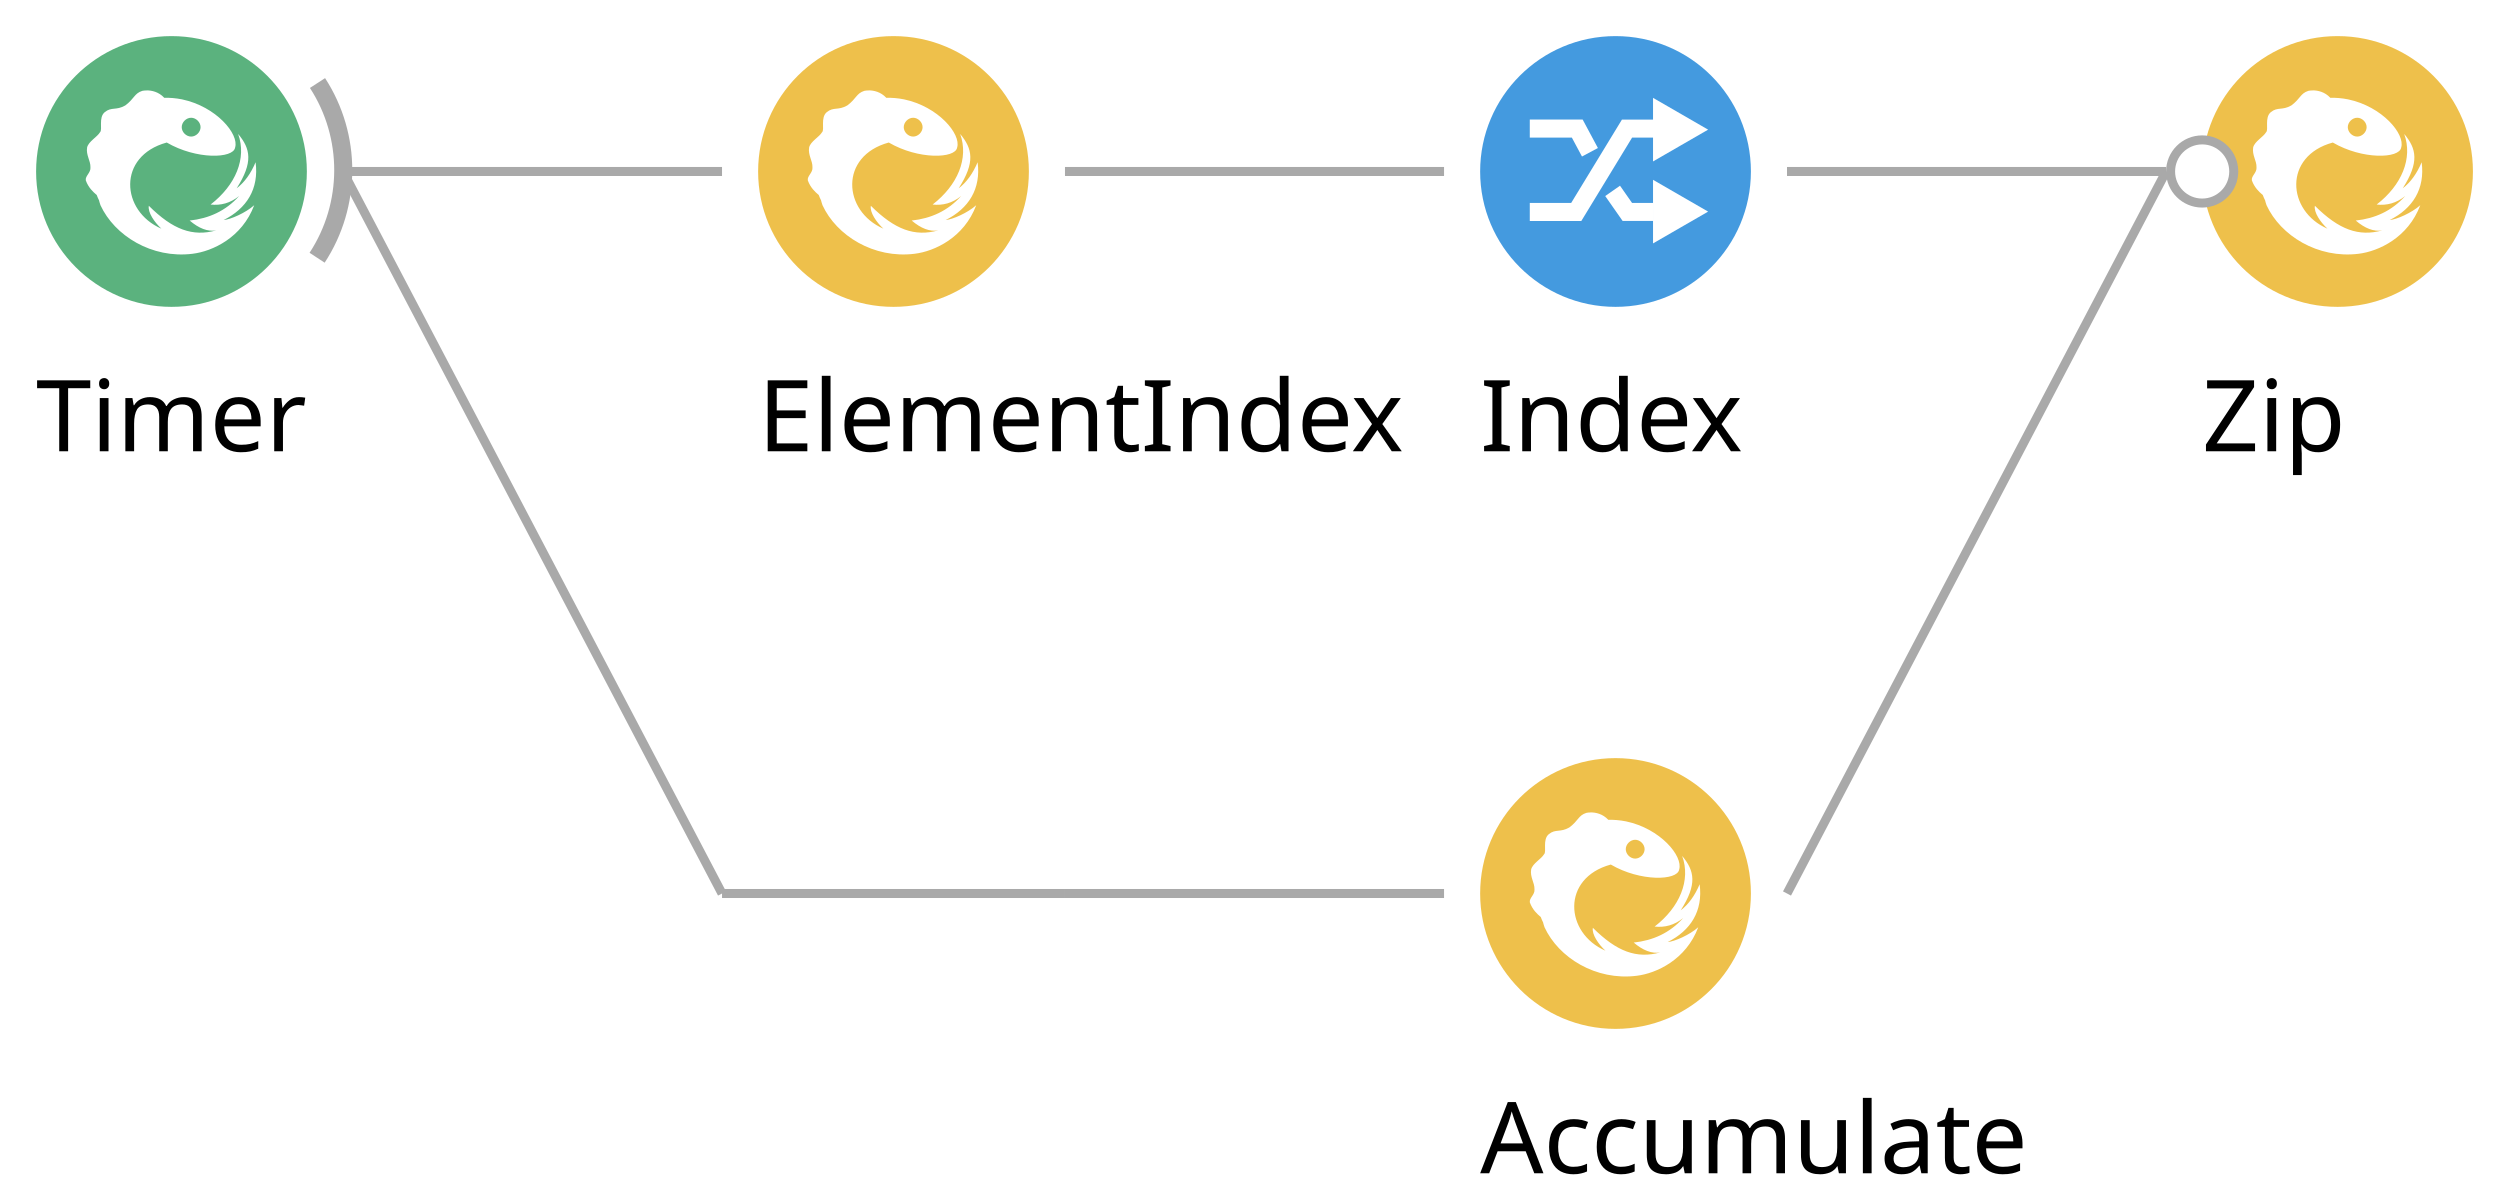
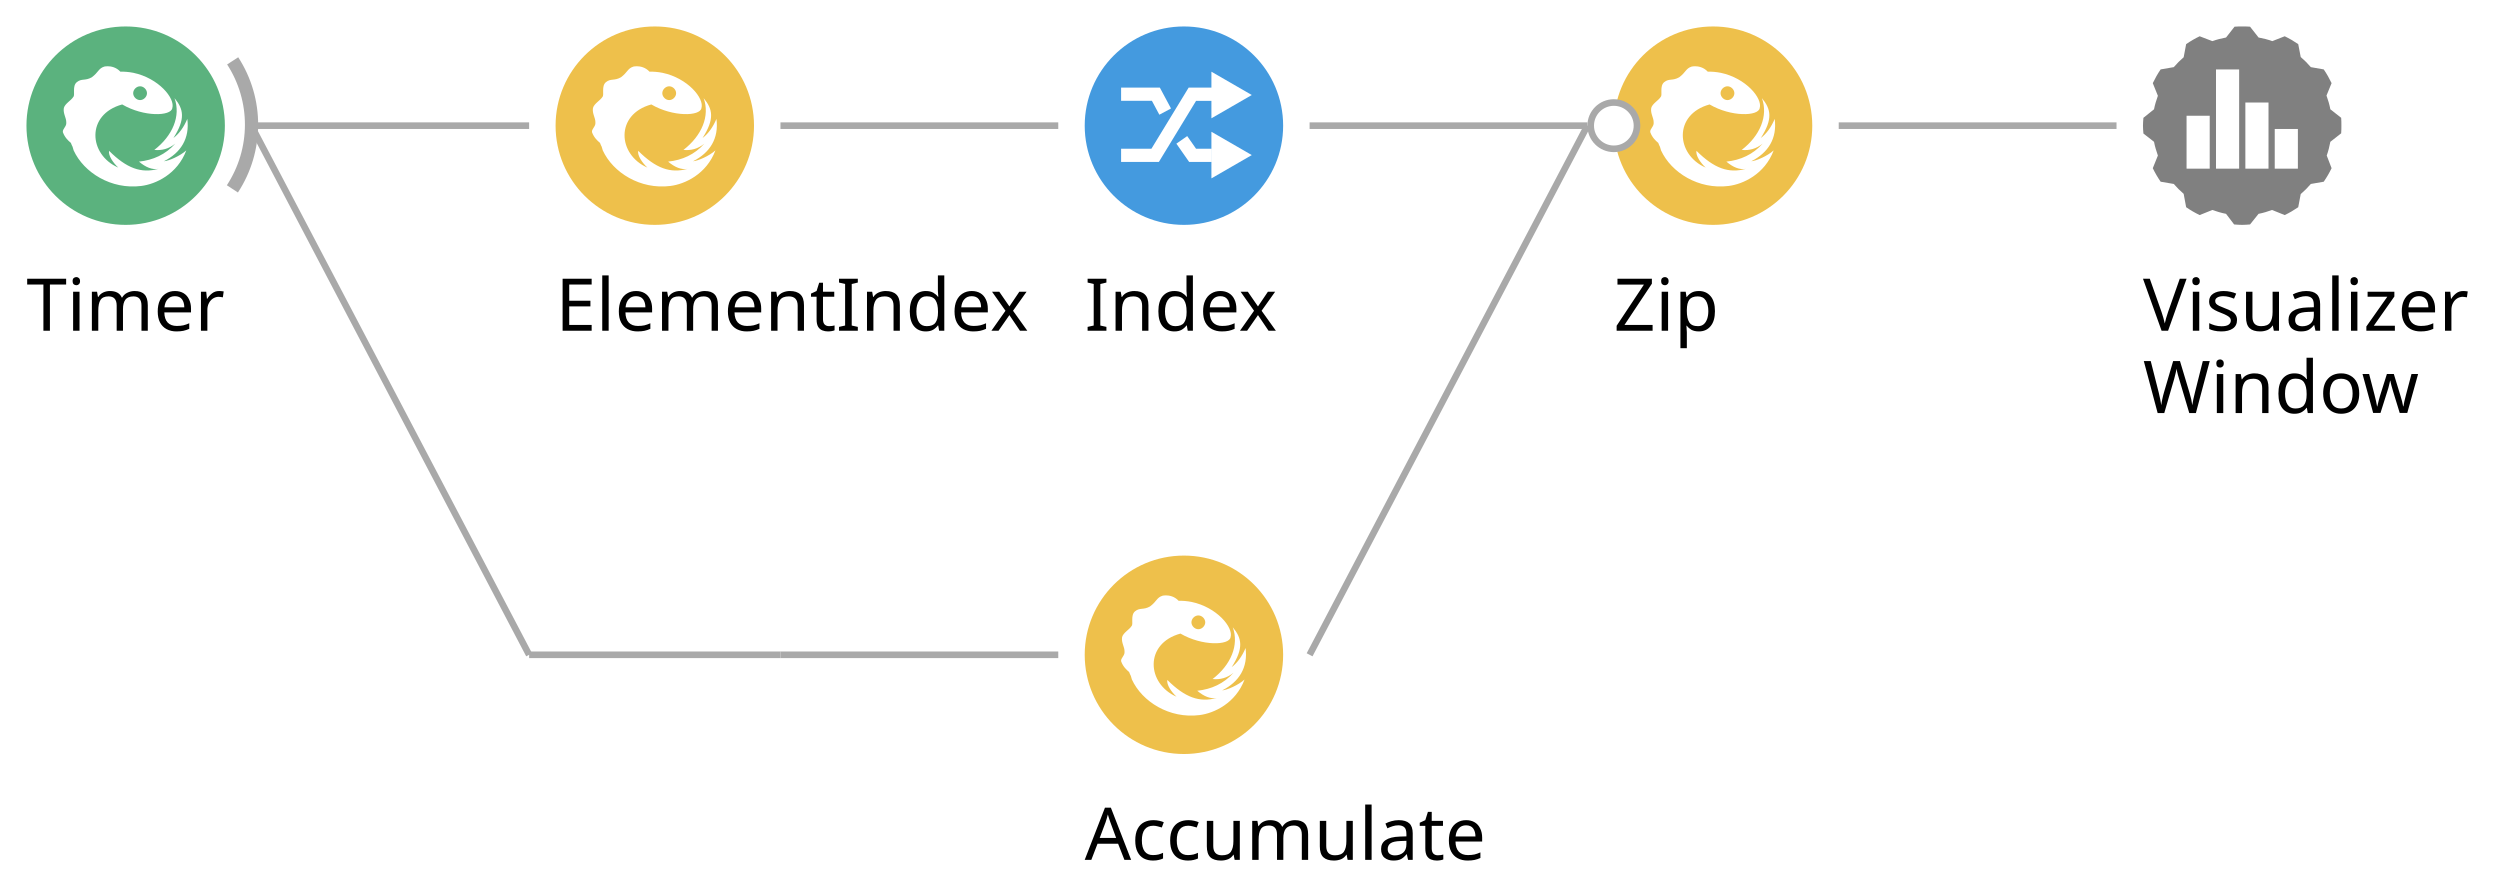
- <svg xmlns="http://www.w3.org/2000/svg" width="277" height="132.825" id="SvgGdi_output">
+ <svg xmlns="http://www.w3.org/2000/svg" width="377.979" height="132.825" id="SvgGdi_output">
  <style>text { fill: #000; } @media (prefers-color-scheme: dark) { text { fill: #eee; } }</style>
  <rect id="background" height="100.00%" style="fill:none;" width="100.00%" y="0.00" x="0.00" />
  <g style="shape-rendering:auto;" id="root_group">
-     <line y1="19.00" style="stroke:rgb(169,169,169);fill:none;stroke-linecap:butt;stroke-miterlimit:9;opacity:1;stroke-width:1;stroke-linejoin:miter;" id="2" x2="240.00" y2="19.00" x1="198.00" />
-     <line y1="99.00" style="stroke:rgb(169,169,169);fill:none;stroke-linecap:butt;stroke-miterlimit:9;opacity:1;stroke-width:1;stroke-linejoin:miter;" id="3" x2="240.00" y2="19.00" x1="198.00" />
-     <line y1="19.00" style="stroke:rgb(169,169,169);fill:none;stroke-linecap:butt;stroke-miterlimit:9;opacity:1;stroke-width:1;stroke-linejoin:miter;" id="4" x2="160.00" y2="19.00" x1="118.00" />
-     <line y1="99.00" style="stroke:rgb(169,169,169);fill:none;stroke-linecap:butt;stroke-miterlimit:9;opacity:1;stroke-width:1;stroke-linejoin:miter;" id="5" x2="160.00" y2="99.00" x1="118.00" />
-     <line y1="19.00" style="stroke:rgb(169,169,169);fill:none;stroke-linecap:butt;stroke-miterlimit:9;opacity:1;stroke-width:1;stroke-linejoin:miter;" id="6" x2="80.00" y2="19.00" x1="38.00" />
-     <line y1="19.00" style="stroke:rgb(169,169,169);fill:none;stroke-linecap:butt;stroke-miterlimit:9;opacity:1;stroke-width:1;stroke-linejoin:miter;" id="7" x2="80.00" y2="99.00" x1="38.00" />
-     <ellipse id="40" cy="15.00" cx="15.00" transform="matrix(1.00 0.00 0.00 1.00 244.00 4.00 ) " rx="15.00" ry="15.00" style="stroke:none;opacity:1;fill:rgb(238,192,75);" />
-     <path d="M 12.246 6.014 12.246 6.02 C 12.058 6.02 11.895 6.04 11.767 6.066 10.869 6.353 10.896 6.934 9.877 7.686 8.863 8.264 8.353 7.82 7.615 8.42 6.878 9.016 7.393 10.383 7.084 10.648 6.777 11.18 5.826 11.655 5.652 12.326 5.509 13.185 6.042 13.797 6.021 14.533 6.083 15.146 5.411 15.495 5.508 15.992 5.797 16.804 6.354 17.292 6.617 17.518 6.663 17.55 6.7 17.599 6.715 17.602 6.791 17.792 6.859 17.986 6.955 18.166 6.95 18.14 6.949 18.114 6.943 18.088 6.998 18.305 7.055 18.524 7.133 18.738 8.683 22.099 12.814 24.686 17.342 24.117 19.541 23.848 22.824 22.332 24.166 18.738 23.22 19.587 21.532 20.324 20.777 20.381 23.33 19.105 24.707 16.937 24.32 13.975 23.792 15.233 23.093 16.201 22.221 16.865 24.075 13.976 23.757 12.481 22.385 10.84 23.366 13.539 22.097 16.534 19.332 18.664 20.452 18.785 21.517 18.516 22.502 17.713 21.013 19.374 19.15 20.208 17.014 20.436 18.034 21.303 19.018 21.695 19.959 21.527 17.345 22.249 15.155 21.454 12.49 18.801 12.351 19.515 13.105 20.628 13.883 21.338 9.373 19.383 8.976 13.296 14.469 11.793 14.472 11.793 14.475 11.794 14.478 11.793 17.75 13.707 21.865 13.581 22.051 12.344 22.509 10.861 19.965 7.805 16.162 7.008 15.462 6.871 14.792 6.817 14.154 6.836 14.167 6.836 14.179 6.836 14.191 6.826 13.584 6.177 12.81 6.012 12.246 6.014 z M 17.178 9.047 C 17.724 9.047 18.223 9.544 18.223 10.09 18.223 10.636 17.724 11.133 17.178 11.133 16.632 11.133 16.135 10.636 16.135 10.09 16.135 9.544 16.632 9.047 17.178 9.047 z " style="stroke:none;fill-rule:evenodd;opacity:1;fill:rgb(255,255,255);" transform="matrix(1.00 0.00 0.00 1.00 244.00 4.00 ) " id="43" />
-     <ellipse id="44" cy="19.00" cx="244.00" rx="3.00" ry="3.00" style="stroke:rgb(169,169,169);fill:none;stroke-linecap:butt;stroke-miterlimit:9;opacity:1;stroke-width:2;stroke-linejoin:miter;" />
-     <ellipse id="45" cy="19.00" cx="244.00" rx="3.00" ry="3.00" style="stroke:none;opacity:1;fill:rgb(255,255,255);" />
-     <text id="46" transform="matrix(1.00 0.00 0.00 1.00 0.00 0.00 ) " x="244.00px" y="39.00px" style="stroke:none;clip-path:url(#48_text_clipper);font-family:Microsoft Sans Serif;font-size:8.25pt;opacity:1;">
-       <tspan dy="8.25pt" id="50">Zip</tspan>
+     <line y1="19.00" style="stroke:rgb(169,169,169);fill:none;stroke-linecap:butt;stroke-miterlimit:9;opacity:1;stroke-width:1;stroke-linejoin:miter;" id="2" x2="320.00" y2="19.00" x1="278.00" />
+     <line y1="19.00" style="stroke:rgb(169,169,169);fill:none;stroke-linecap:butt;stroke-miterlimit:9;opacity:1;stroke-width:1;stroke-linejoin:miter;" id="3" x2="240.00" y2="19.00" x1="198.00" />
+     <line y1="99.00" style="stroke:rgb(169,169,169);fill:none;stroke-linecap:butt;stroke-miterlimit:9;opacity:1;stroke-width:1;stroke-linejoin:miter;" id="4" x2="240.00" y2="19.00" x1="198.00" />
+     <line y1="19.00" style="stroke:rgb(169,169,169);fill:none;stroke-linecap:butt;stroke-miterlimit:9;opacity:1;stroke-width:1;stroke-linejoin:miter;" id="5" x2="160.00" y2="19.00" x1="118.00" />
+     <line y1="99.00" style="stroke:rgb(169,169,169);fill:none;stroke-linecap:butt;stroke-miterlimit:9;opacity:1;stroke-width:1;stroke-linejoin:miter;" id="6" x2="160.00" y2="99.00" x1="118.00" />
+     <line y1="19.00" style="stroke:rgb(169,169,169);fill:none;stroke-linecap:butt;stroke-miterlimit:9;opacity:1;stroke-width:1;stroke-linejoin:miter;" id="7" x2="80.00" y2="19.00" x1="38.00" />
+     <line y1="19.00" style="stroke:rgb(169,169,169);fill:none;stroke-linecap:butt;stroke-miterlimit:9;opacity:1;stroke-width:1;stroke-linejoin:miter;" id="8" x2="80.00" y2="99.00" x1="38.00" />
+     <path transform="matrix(1.00 0.00 0.00 1.00 324.00 4.00 ) " id="41" style="stroke:none;fill-rule:evenodd;opacity:1;fill:rgb(128,128,128);" d="M 15 0 C 15.401 0 15.794 0 16.187 0.033 L 17.476 1.671 C 18.195 1.804 18.878 1.977 19.552 2.218 L 21.429 1.483 C 22.14 1.823 22.829 2.227 23.473 2.67 L 23.849 4.621 C 24.395 5.087 24.913 5.605 25.379 6.151 L 27.33 6.494 C 27.773 7.138 28.177 7.861 28.517 8.571 L 27.746 10.448 C 27.987 11.122 28.196 11.805 28.329 12.523 L 29.967 13.813 C 29.998 14.206 30 14.599 30 15 30 15.392 29.997 15.769 29.967 16.154 L 28.329 17.44 C 28.198 18.146 28.017 18.852 27.782 19.516 L 28.517 21.429 C 28.176 22.143 27.775 22.826 27.33 23.473 L 25.379 23.813 C 24.913 24.358 24.395 24.877 23.849 25.342 L 23.473 27.33 C 22.828 27.774 22.14 28.177 21.429 28.517 L 19.516 27.746 C 18.851 27.982 18.184 28.198 17.476 28.329 L 16.187 29.934 C 15.793 29.965 15.401 30 15 30 14.599 30 14.173 29.966 13.78 29.934 L 12.56 28.329 C 11.862 28.2 11.141 27.977 10.484 27.746 L 8.571 28.517 C 7.856 28.176 7.174 27.776 6.527 27.33 L 6.151 25.306 C 5.617 24.848 5.114 24.348 4.658 23.813 L 2.67 23.473 C 2.225 22.826 1.824 22.143 1.483 21.429 L 2.254 19.516 C 2.023 18.859 1.8 18.138 1.671 17.44 L 0.066 16.187 C 0.035 15.794 -9.272993E-05 15.401 -9.272993E-05 15 -9.272993E-05 14.599 0.035 14.206 0.066 13.813 L 1.671 12.524 C 1.802 11.816 2.019 11.149 2.254 10.484 L 1.483 8.571 C 1.823 7.861 2.227 7.138 2.67 6.494 L 4.658 6.151 C 5.114 5.616 5.617 5.116 6.151 4.658 L 6.527 2.67 C 7.174 2.225 7.857 1.824 8.571 1.483 L 10.484 2.218 C 11.148 1.983 11.854 1.802 12.56 1.671 L 13.846 0.033 C 14.231 0.003 14.608 -0 15 -0 z " />
+     <rect id="48" height="8.00" style="stroke:none;opacity:1;fill:rgb(255,255,255);" transform="matrix(1.00 0.00 0.00 1.00 324.00 4.00 ) " width="3.50" y="13.50" x="6.59" />
+     <rect id="49" height="15.00" style="stroke:none;opacity:1;fill:rgb(255,255,255);" transform="matrix(1.00 0.00 0.00 1.00 324.00 4.00 ) " width="3.50" y="6.50" x="11.04" />
+     <rect id="50" height="10.00" style="stroke:none;opacity:1;fill:rgb(255,255,255);" transform="matrix(1.00 0.00 0.00 1.00 324.00 4.00 ) " width="3.50" y="11.50" x="15.48" />
+     <rect id="51" height="6.00" style="stroke:none;opacity:1;fill:rgb(255,255,255);" transform="matrix(1.00 0.00 0.00 1.00 324.00 4.00 ) " width="3.50" y="15.50" x="19.92" />
+     <text id="52" transform="matrix(1.00 0.00 0.00 1.00 0.00 0.00 ) " x="324.00px" y="39.00px" style="stroke:none;clip-path:url(#54_text_clipper);font-family:Microsoft Sans Serif;font-size:8.25pt;opacity:1;">
+       <tspan dy="8.25pt" id="56">Visualizer</tspan>
    </text>
-     <ellipse id="54" cy="15.00" cx="15.00" transform="matrix(1.00 0.00 0.00 1.00 164.00 4.00 ) " rx="15.00" ry="15.00" style="stroke:none;opacity:1;fill:rgb(68,154,223);" />
-     <path style="stroke:none;fill-rule:evenodd;opacity:1;fill:rgb(255,255,255);" transform="matrix(1.00 0.00 0.00 1.00 164.00 4.00 ) " id="59" d="M 19.156 13.888 19.156 10.365 19.156 6.841 25.259 10.365 22.207 12.126 z " />
-     <path style="stroke:none;fill-rule:evenodd;opacity:1;fill:rgb(255,255,255);" transform="matrix(1.00 0.00 0.00 1.00 164.00 4.00 ) " id="60" d="M 19.156 22.97 19.156 19.447 19.156 15.923 25.259 19.447 22.207 21.208 z " />
-     <path transform="matrix(1.00 0.00 0.00 1.00 164.00 4.00 ) " id="61" style="stroke:rgb(255,255,255);fill:none;stroke-linecap:butt;stroke-miterlimit:9;opacity:1;stroke-width:2;stroke-linejoin:miter;" d="M 5.5 19.484 10.649 19.484 16.274 10.248 19.373 10.248 M 14.677 17.148 16.309 19.483 19.22 19.483 M 5.5 10.244 10.759 10.244 12.165 12.871 " />
-     <text id="62" transform="matrix(1.00 0.00 0.00 1.00 0.00 0.00 ) " x="164.00px" y="39.00px" style="stroke:none;clip-path:url(#64_text_clipper);font-family:Microsoft Sans Serif;font-size:8.25pt;opacity:1;">
-       <tspan dy="8.25pt" id="66">Index</tspan>
+     <text id="58" transform="matrix(1.00 0.00 0.00 1.00 0.00 0.00 ) " x="324.00px" y="51.45px" style="stroke:none;clip-path:url(#60_text_clipper);font-family:Microsoft Sans Serif;font-size:8.25pt;opacity:1;">
+       <tspan dy="8.25pt" id="62">Window</tspan>
    </text>
-     <ellipse id="68" cy="15.00" cx="15.00" transform="matrix(1.00 0.00 0.00 1.00 164.00 84.00 ) " rx="15.00" ry="15.00" style="stroke:none;opacity:1;fill:rgb(238,192,75);" />
-     <path d="M 12.246 6.014 12.246 6.02 C 12.058 6.02 11.895 6.04 11.767 6.066 10.869 6.353 10.896 6.934 9.877 7.686 8.863 8.264 8.353 7.82 7.615 8.42 6.878 9.016 7.393 10.383 7.084 10.648 6.777 11.18 5.826 11.655 5.652 12.326 5.509 13.185 6.042 13.797 6.021 14.533 6.083 15.146 5.411 15.495 5.508 15.992 5.797 16.804 6.354 17.292 6.617 17.518 6.663 17.55 6.7 17.599 6.715 17.602 6.791 17.792 6.859 17.986 6.955 18.166 6.95 18.14 6.949 18.114 6.943 18.088 6.998 18.305 7.055 18.524 7.133 18.738 8.683 22.099 12.814 24.686 17.342 24.117 19.541 23.848 22.824 22.332 24.166 18.738 23.22 19.587 21.532 20.324 20.777 20.381 23.33 19.105 24.707 16.937 24.32 13.975 23.792 15.233 23.093 16.201 22.221 16.865 24.075 13.976 23.757 12.481 22.385 10.84 23.366 13.539 22.097 16.534 19.332 18.664 20.452 18.785 21.517 18.516 22.502 17.713 21.013 19.374 19.15 20.208 17.014 20.436 18.034 21.303 19.018 21.695 19.959 21.527 17.345 22.249 15.155 21.454 12.49 18.801 12.351 19.515 13.105 20.628 13.883 21.338 9.373 19.383 8.976 13.296 14.469 11.793 14.472 11.793 14.475 11.794 14.478 11.793 17.75 13.707 21.865 13.581 22.051 12.344 22.509 10.861 19.965 7.805 16.162 7.008 15.462 6.871 14.792 6.817 14.154 6.836 14.167 6.836 14.179 6.836 14.191 6.826 13.584 6.177 12.81 6.012 12.246 6.014 z M 17.178 9.047 C 17.724 9.047 18.223 9.544 18.223 10.09 18.223 10.636 17.724 11.133 17.178 11.133 16.632 11.133 16.135 10.636 16.135 10.09 16.135 9.544 16.632 9.047 17.178 9.047 z " style="stroke:none;fill-rule:evenodd;opacity:1;fill:rgb(255,255,255);" transform="matrix(1.00 0.00 0.00 1.00 164.00 84.00 ) " id="69" />
-     <text id="70" transform="matrix(1.00 0.00 0.00 1.00 0.00 0.00 ) " x="164.00px" y="119.00px" style="stroke:none;clip-path:url(#72_text_clipper);font-family:Microsoft Sans Serif;font-size:8.25pt;opacity:1;">
-       <tspan dy="8.25pt" id="74">Accumulate</tspan>
+     <ellipse id="66" cy="15.00" cx="15.00" transform="matrix(1.00 0.00 0.00 1.00 244.00 4.00 ) " rx="15.00" ry="15.00" style="stroke:none;opacity:1;fill:rgb(238,192,75);" />
+     <path d="M 12.246 6.014 12.246 6.02 C 12.058 6.02 11.895 6.04 11.767 6.066 10.869 6.353 10.896 6.934 9.877 7.686 8.863 8.264 8.353 7.82 7.615 8.42 6.878 9.016 7.393 10.383 7.084 10.648 6.777 11.18 5.826 11.655 5.652 12.326 5.509 13.185 6.042 13.797 6.021 14.533 6.083 15.146 5.411 15.495 5.508 15.992 5.797 16.804 6.354 17.292 6.617 17.518 6.663 17.55 6.7 17.599 6.715 17.602 6.791 17.792 6.859 17.986 6.955 18.166 6.95 18.14 6.949 18.114 6.943 18.088 6.998 18.305 7.055 18.524 7.133 18.738 8.683 22.099 12.814 24.686 17.342 24.117 19.541 23.848 22.824 22.332 24.166 18.738 23.22 19.587 21.532 20.324 20.777 20.381 23.33 19.105 24.707 16.937 24.32 13.975 23.792 15.233 23.093 16.201 22.221 16.865 24.075 13.976 23.757 12.481 22.385 10.84 23.366 13.539 22.097 16.534 19.332 18.664 20.452 18.785 21.517 18.516 22.502 17.713 21.013 19.374 19.15 20.208 17.014 20.436 18.034 21.303 19.018 21.695 19.959 21.527 17.345 22.249 15.155 21.454 12.49 18.801 12.351 19.515 13.105 20.628 13.883 21.338 9.373 19.383 8.976 13.296 14.469 11.793 14.472 11.793 14.475 11.794 14.478 11.793 17.75 13.707 21.865 13.581 22.051 12.344 22.509 10.861 19.965 7.805 16.162 7.008 15.462 6.871 14.792 6.817 14.154 6.836 14.167 6.836 14.179 6.836 14.191 6.826 13.584 6.177 12.81 6.012 12.246 6.014 z M 17.178 9.047 C 17.724 9.047 18.223 9.544 18.223 10.09 18.223 10.636 17.724 11.133 17.178 11.133 16.632 11.133 16.135 10.636 16.135 10.09 16.135 9.544 16.632 9.047 17.178 9.047 z " style="stroke:none;fill-rule:evenodd;opacity:1;fill:rgb(255,255,255);" transform="matrix(1.00 0.00 0.00 1.00 244.00 4.00 ) " id="69" />
+     <ellipse id="70" cy="19.00" cx="244.00" rx="3.00" ry="3.00" style="stroke:rgb(169,169,169);fill:none;stroke-linecap:butt;stroke-miterlimit:9;opacity:1;stroke-width:2;stroke-linejoin:miter;" />
+     <ellipse id="71" cy="19.00" cx="244.00" rx="3.00" ry="3.00" style="stroke:none;opacity:1;fill:rgb(255,255,255);" />
+     <text id="72" transform="matrix(1.00 0.00 0.00 1.00 0.00 0.00 ) " x="244.00px" y="39.00px" style="stroke:none;clip-path:url(#74_text_clipper);font-family:Microsoft Sans Serif;font-size:8.25pt;opacity:1;">
+       <tspan dy="8.25pt" id="76">Zip</tspan>
    </text>
-     <ellipse id="76" cy="15.00" cx="15.00" transform="matrix(1.00 0.00 0.00 1.00 84.00 4.00 ) " rx="15.00" ry="15.00" style="stroke:none;opacity:1;fill:rgb(238,192,75);" />
-     <path d="M 12.246 6.014 12.246 6.02 C 12.058 6.02 11.895 6.04 11.767 6.066 10.869 6.353 10.896 6.934 9.877 7.686 8.863 8.264 8.353 7.82 7.615 8.42 6.878 9.016 7.393 10.383 7.084 10.648 6.777 11.18 5.826 11.655 5.652 12.326 5.509 13.185 6.042 13.797 6.021 14.533 6.083 15.146 5.411 15.495 5.508 15.992 5.797 16.804 6.354 17.292 6.617 17.518 6.663 17.55 6.7 17.599 6.715 17.602 6.791 17.792 6.859 17.986 6.955 18.166 6.95 18.14 6.949 18.114 6.943 18.088 6.998 18.305 7.055 18.524 7.133 18.738 8.683 22.099 12.814 24.686 17.342 24.117 19.541 23.848 22.824 22.332 24.166 18.738 23.22 19.587 21.532 20.324 20.777 20.381 23.33 19.105 24.707 16.937 24.32 13.975 23.792 15.233 23.093 16.201 22.221 16.865 24.075 13.976 23.757 12.481 22.385 10.84 23.366 13.539 22.097 16.534 19.332 18.664 20.452 18.785 21.517 18.516 22.502 17.713 21.013 19.374 19.15 20.208 17.014 20.436 18.034 21.303 19.018 21.695 19.959 21.527 17.345 22.249 15.155 21.454 12.49 18.801 12.351 19.515 13.105 20.628 13.883 21.338 9.373 19.383 8.976 13.296 14.469 11.793 14.472 11.793 14.475 11.794 14.478 11.793 17.75 13.707 21.865 13.581 22.051 12.344 22.509 10.861 19.965 7.805 16.162 7.008 15.462 6.871 14.792 6.817 14.154 6.836 14.167 6.836 14.179 6.836 14.191 6.826 13.584 6.177 12.81 6.012 12.246 6.014 z M 17.178 9.047 C 17.724 9.047 18.223 9.544 18.223 10.09 18.223 10.636 17.724 11.133 17.178 11.133 16.632 11.133 16.135 10.636 16.135 10.09 16.135 9.544 16.632 9.047 17.178 9.047 z " style="stroke:none;fill-rule:evenodd;opacity:1;fill:rgb(255,255,255);" transform="matrix(1.00 0.00 0.00 1.00 84.00 4.00 ) " id="77" />
-     <text id="78" transform="matrix(1.00 0.00 0.00 1.00 0.00 0.00 ) " x="84.00px" y="39.00px" style="stroke:none;clip-path:url(#80_text_clipper);font-family:Microsoft Sans Serif;font-size:8.25pt;opacity:1;">
-       <tspan dy="8.25pt" id="82">ElementIndex</tspan>
+     <ellipse id="80" cy="15.00" cx="15.00" transform="matrix(1.00 0.00 0.00 1.00 164.00 4.00 ) " rx="15.00" ry="15.00" style="stroke:none;opacity:1;fill:rgb(68,154,223);" />
+     <path style="stroke:none;fill-rule:evenodd;opacity:1;fill:rgb(255,255,255);" transform="matrix(1.00 0.00 0.00 1.00 164.00 4.00 ) " id="85" d="M 19.156 13.888 19.156 10.365 19.156 6.841 25.259 10.365 22.207 12.126 z " />
+     <path style="stroke:none;fill-rule:evenodd;opacity:1;fill:rgb(255,255,255);" transform="matrix(1.00 0.00 0.00 1.00 164.00 4.00 ) " id="86" d="M 19.156 22.97 19.156 19.447 19.156 15.923 25.259 19.447 22.207 21.208 z " />
+     <path transform="matrix(1.00 0.00 0.00 1.00 164.00 4.00 ) " id="87" style="stroke:rgb(255,255,255);fill:none;stroke-linecap:butt;stroke-miterlimit:9;opacity:1;stroke-width:2;stroke-linejoin:miter;" d="M 5.5 19.484 10.649 19.484 16.274 10.248 19.373 10.248 M 14.677 17.148 16.309 19.483 19.22 19.483 M 5.5 10.244 10.759 10.244 12.165 12.871 " />
+     <text id="88" transform="matrix(1.00 0.00 0.00 1.00 0.00 0.00 ) " x="164.00px" y="39.00px" style="stroke:none;clip-path:url(#90_text_clipper);font-family:Microsoft Sans Serif;font-size:8.25pt;opacity:1;">
+       <tspan dy="8.25pt" id="92">Index</tspan>
    </text>
-     <line y1="99.00" style="stroke:rgb(169,169,169);fill:none;stroke-linecap:butt;stroke-miterlimit:9;opacity:1;stroke-width:1;stroke-linejoin:miter;" id="84" x2="118.00" y2="99.00" x1="80.00" />
-     <path style="stroke:rgb(169,169,169);fill:none;stroke-linecap:butt;stroke-miterlimit:9;opacity:1;stroke-width:2;stroke-linejoin:miter;" transform="matrix(1.00 0.00 0.00 1.00 4.00 4.00 ) " id="88" d="M 31.179 5.2 C 34.998 11.092 34.981 18.682 31.136 24.557 " />
-     <ellipse id="89" cy="15.00" cx="15.00" transform="matrix(1.00 0.00 0.00 1.00 4.00 4.00 ) " rx="15.00" ry="15.00" style="stroke:none;opacity:1;fill:rgb(91,178,126);" />
-     <path d="M 12.246 6.014 12.246 6.02 C 12.058 6.02 11.895 6.04 11.767 6.066 10.869 6.353 10.896 6.934 9.877 7.686 8.863 8.264 8.353 7.82 7.615 8.42 6.878 9.016 7.393 10.383 7.084 10.648 6.777 11.18 5.826 11.655 5.652 12.326 5.509 13.185 6.042 13.797 6.021 14.533 6.083 15.146 5.411 15.495 5.508 15.992 5.797 16.804 6.354 17.292 6.617 17.518 6.663 17.55 6.7 17.599 6.715 17.602 6.791 17.792 6.859 17.986 6.955 18.166 6.95 18.14 6.949 18.114 6.943 18.088 6.998 18.305 7.055 18.524 7.133 18.738 8.683 22.099 12.814 24.686 17.342 24.117 19.541 23.848 22.824 22.332 24.166 18.738 23.22 19.587 21.532 20.324 20.777 20.381 23.33 19.105 24.707 16.937 24.32 13.975 23.792 15.233 23.093 16.201 22.221 16.865 24.075 13.976 23.757 12.481 22.385 10.84 23.366 13.539 22.097 16.534 19.332 18.664 20.452 18.785 21.517 18.516 22.502 17.713 21.013 19.374 19.15 20.208 17.014 20.436 18.034 21.303 19.018 21.695 19.959 21.527 17.345 22.249 15.155 21.454 12.49 18.801 12.351 19.515 13.105 20.628 13.883 21.338 9.373 19.383 8.976 13.296 14.469 11.793 14.472 11.793 14.475 11.794 14.478 11.793 17.75 13.707 21.865 13.581 22.051 12.344 22.509 10.861 19.965 7.805 16.162 7.008 15.462 6.871 14.792 6.817 14.154 6.836 14.167 6.836 14.179 6.836 14.191 6.826 13.584 6.177 12.81 6.012 12.246 6.014 z M 17.178 9.047 C 17.724 9.047 18.223 9.544 18.223 10.09 18.223 10.636 17.724 11.133 17.178 11.133 16.632 11.133 16.135 10.636 16.135 10.09 16.135 9.544 16.632 9.047 17.178 9.047 z " style="stroke:none;fill-rule:evenodd;opacity:1;fill:rgb(255,255,255);" transform="matrix(1.00 0.00 0.00 1.00 4.00 4.00 ) " id="90" />
-     <text id="91" transform="matrix(1.00 0.00 0.00 1.00 0.00 0.00 ) " x="4.00px" y="39.00px" style="stroke:none;clip-path:url(#93_text_clipper);font-family:Microsoft Sans Serif;font-size:8.25pt;opacity:1;">
-       <tspan dy="8.25pt" id="95">Timer</tspan>
+     <ellipse id="94" cy="15.00" cx="15.00" transform="matrix(1.00 0.00 0.00 1.00 164.00 84.00 ) " rx="15.00" ry="15.00" style="stroke:none;opacity:1;fill:rgb(238,192,75);" />
+     <path d="M 12.246 6.014 12.246 6.02 C 12.058 6.02 11.895 6.04 11.767 6.066 10.869 6.353 10.896 6.934 9.877 7.686 8.863 8.264 8.353 7.82 7.615 8.42 6.878 9.016 7.393 10.383 7.084 10.648 6.777 11.18 5.826 11.655 5.652 12.326 5.509 13.185 6.042 13.797 6.021 14.533 6.083 15.146 5.411 15.495 5.508 15.992 5.797 16.804 6.354 17.292 6.617 17.518 6.663 17.55 6.7 17.599 6.715 17.602 6.791 17.792 6.859 17.986 6.955 18.166 6.95 18.14 6.949 18.114 6.943 18.088 6.998 18.305 7.055 18.524 7.133 18.738 8.683 22.099 12.814 24.686 17.342 24.117 19.541 23.848 22.824 22.332 24.166 18.738 23.22 19.587 21.532 20.324 20.777 20.381 23.33 19.105 24.707 16.937 24.32 13.975 23.792 15.233 23.093 16.201 22.221 16.865 24.075 13.976 23.757 12.481 22.385 10.84 23.366 13.539 22.097 16.534 19.332 18.664 20.452 18.785 21.517 18.516 22.502 17.713 21.013 19.374 19.15 20.208 17.014 20.436 18.034 21.303 19.018 21.695 19.959 21.527 17.345 22.249 15.155 21.454 12.49 18.801 12.351 19.515 13.105 20.628 13.883 21.338 9.373 19.383 8.976 13.296 14.469 11.793 14.472 11.793 14.475 11.794 14.478 11.793 17.75 13.707 21.865 13.581 22.051 12.344 22.509 10.861 19.965 7.805 16.162 7.008 15.462 6.871 14.792 6.817 14.154 6.836 14.167 6.836 14.179 6.836 14.191 6.826 13.584 6.177 12.81 6.012 12.246 6.014 z M 17.178 9.047 C 17.724 9.047 18.223 9.544 18.223 10.09 18.223 10.636 17.724 11.133 17.178 11.133 16.632 11.133 16.135 10.636 16.135 10.09 16.135 9.544 16.632 9.047 17.178 9.047 z " style="stroke:none;fill-rule:evenodd;opacity:1;fill:rgb(255,255,255);" transform="matrix(1.00 0.00 0.00 1.00 164.00 84.00 ) " id="95" />
+     <text id="96" transform="matrix(1.00 0.00 0.00 1.00 0.00 0.00 ) " x="164.00px" y="119.00px" style="stroke:none;clip-path:url(#98_text_clipper);font-family:Microsoft Sans Serif;font-size:8.25pt;opacity:1;">
+       <tspan dy="8.25pt" id="100">Accumulate</tspan>
+     </text>
+     <ellipse id="102" cy="15.00" cx="15.00" transform="matrix(1.00 0.00 0.00 1.00 84.00 4.00 ) " rx="15.00" ry="15.00" style="stroke:none;opacity:1;fill:rgb(238,192,75);" />
+     <path d="M 12.246 6.014 12.246 6.02 C 12.058 6.02 11.895 6.04 11.767 6.066 10.869 6.353 10.896 6.934 9.877 7.686 8.863 8.264 8.353 7.82 7.615 8.42 6.878 9.016 7.393 10.383 7.084 10.648 6.777 11.18 5.826 11.655 5.652 12.326 5.509 13.185 6.042 13.797 6.021 14.533 6.083 15.146 5.411 15.495 5.508 15.992 5.797 16.804 6.354 17.292 6.617 17.518 6.663 17.55 6.7 17.599 6.715 17.602 6.791 17.792 6.859 17.986 6.955 18.166 6.95 18.14 6.949 18.114 6.943 18.088 6.998 18.305 7.055 18.524 7.133 18.738 8.683 22.099 12.814 24.686 17.342 24.117 19.541 23.848 22.824 22.332 24.166 18.738 23.22 19.587 21.532 20.324 20.777 20.381 23.33 19.105 24.707 16.937 24.32 13.975 23.792 15.233 23.093 16.201 22.221 16.865 24.075 13.976 23.757 12.481 22.385 10.84 23.366 13.539 22.097 16.534 19.332 18.664 20.452 18.785 21.517 18.516 22.502 17.713 21.013 19.374 19.15 20.208 17.014 20.436 18.034 21.303 19.018 21.695 19.959 21.527 17.345 22.249 15.155 21.454 12.49 18.801 12.351 19.515 13.105 20.628 13.883 21.338 9.373 19.383 8.976 13.296 14.469 11.793 14.472 11.793 14.475 11.794 14.478 11.793 17.75 13.707 21.865 13.581 22.051 12.344 22.509 10.861 19.965 7.805 16.162 7.008 15.462 6.871 14.792 6.817 14.154 6.836 14.167 6.836 14.179 6.836 14.191 6.826 13.584 6.177 12.81 6.012 12.246 6.014 z M 17.178 9.047 C 17.724 9.047 18.223 9.544 18.223 10.09 18.223 10.636 17.724 11.133 17.178 11.133 16.632 11.133 16.135 10.636 16.135 10.09 16.135 9.544 16.632 9.047 17.178 9.047 z " style="stroke:none;fill-rule:evenodd;opacity:1;fill:rgb(255,255,255);" transform="matrix(1.00 0.00 0.00 1.00 84.00 4.00 ) " id="103" />
+     <text id="104" transform="matrix(1.00 0.00 0.00 1.00 0.00 0.00 ) " x="84.00px" y="39.00px" style="stroke:none;clip-path:url(#106_text_clipper);font-family:Microsoft Sans Serif;font-size:8.25pt;opacity:1;">
+       <tspan dy="8.25pt" id="108">ElementIndex</tspan>
+     </text>
+     <line y1="99.00" style="stroke:rgb(169,169,169);fill:none;stroke-linecap:butt;stroke-miterlimit:9;opacity:1;stroke-width:1;stroke-linejoin:miter;" id="110" x2="118.00" y2="99.00" x1="80.00" />
+     <path style="stroke:rgb(169,169,169);fill:none;stroke-linecap:butt;stroke-miterlimit:9;opacity:1;stroke-width:2;stroke-linejoin:miter;" transform="matrix(1.00 0.00 0.00 1.00 4.00 4.00 ) " id="114" d="M 31.179 5.2 C 34.998 11.092 34.981 18.682 31.136 24.557 " />
+     <ellipse id="115" cy="15.00" cx="15.00" transform="matrix(1.00 0.00 0.00 1.00 4.00 4.00 ) " rx="15.00" ry="15.00" style="stroke:none;opacity:1;fill:rgb(91,178,126);" />
+     <path d="M 12.246 6.014 12.246 6.02 C 12.058 6.02 11.895 6.04 11.767 6.066 10.869 6.353 10.896 6.934 9.877 7.686 8.863 8.264 8.353 7.82 7.615 8.42 6.878 9.016 7.393 10.383 7.084 10.648 6.777 11.18 5.826 11.655 5.652 12.326 5.509 13.185 6.042 13.797 6.021 14.533 6.083 15.146 5.411 15.495 5.508 15.992 5.797 16.804 6.354 17.292 6.617 17.518 6.663 17.55 6.7 17.599 6.715 17.602 6.791 17.792 6.859 17.986 6.955 18.166 6.95 18.14 6.949 18.114 6.943 18.088 6.998 18.305 7.055 18.524 7.133 18.738 8.683 22.099 12.814 24.686 17.342 24.117 19.541 23.848 22.824 22.332 24.166 18.738 23.22 19.587 21.532 20.324 20.777 20.381 23.33 19.105 24.707 16.937 24.32 13.975 23.792 15.233 23.093 16.201 22.221 16.865 24.075 13.976 23.757 12.481 22.385 10.84 23.366 13.539 22.097 16.534 19.332 18.664 20.452 18.785 21.517 18.516 22.502 17.713 21.013 19.374 19.15 20.208 17.014 20.436 18.034 21.303 19.018 21.695 19.959 21.527 17.345 22.249 15.155 21.454 12.49 18.801 12.351 19.515 13.105 20.628 13.883 21.338 9.373 19.383 8.976 13.296 14.469 11.793 14.472 11.793 14.475 11.794 14.478 11.793 17.75 13.707 21.865 13.581 22.051 12.344 22.509 10.861 19.965 7.805 16.162 7.008 15.462 6.871 14.792 6.817 14.154 6.836 14.167 6.836 14.179 6.836 14.191 6.826 13.584 6.177 12.81 6.012 12.246 6.014 z M 17.178 9.047 C 17.724 9.047 18.223 9.544 18.223 10.09 18.223 10.636 17.724 11.133 17.178 11.133 16.632 11.133 16.135 10.636 16.135 10.09 16.135 9.544 16.632 9.047 17.178 9.047 z " style="stroke:none;fill-rule:evenodd;opacity:1;fill:rgb(255,255,255);" transform="matrix(1.00 0.00 0.00 1.00 4.00 4.00 ) " id="116" />
+     <text id="117" transform="matrix(1.00 0.00 0.00 1.00 0.00 0.00 ) " x="4.00px" y="39.00px" style="stroke:none;clip-path:url(#119_text_clipper);font-family:Microsoft Sans Serif;font-size:8.25pt;opacity:1;">
+       <tspan dy="8.25pt" id="121">Timer</tspan>
    </text>
  </g>
  <defs id="clips_hatches_and_gradients">
-     <clipPath id="48_text_clipper">
-       <rect x="244.00" y="39.00" width="19.47" height="13.83" id="49" />
+     <clipPath id="54_text_clipper">
+       <rect x="324.00" y="39.00" width="52.98" height="27.65" id="55" />
    </clipPath>
-     <clipPath id="64_text_clipper">
-       <rect x="164.00" y="39.00" width="31.38" height="13.83" id="65" />
+     <clipPath id="60_text_clipper">
+       <rect x="324.00" y="51.45" width="52.98" height="27.65" id="61" />
    </clipPath>
-     <clipPath id="72_text_clipper">
-       <rect x="164.00" y="119.00" width="62.93" height="13.83" id="73" />
+     <clipPath id="74_text_clipper">
+       <rect x="244.00" y="39.00" width="19.47" height="13.83" id="75" />
    </clipPath>
-     <clipPath id="80_text_clipper">
-       <rect x="84.00" y="39.00" width="73.01" height="13.83" id="81" />
+     <clipPath id="90_text_clipper">
+       <rect x="164.00" y="39.00" width="31.38" height="13.83" id="91" />
    </clipPath>
-     <clipPath id="93_text_clipper">
-       <rect x="4.00" y="39.00" width="32.68" height="13.83" id="94" />
+     <clipPath id="98_text_clipper">
+       <rect x="164.00" y="119.00" width="62.93" height="13.83" id="99" />
+     </clipPath>
+     <clipPath id="106_text_clipper">
+       <rect x="84.00" y="39.00" width="73.01" height="13.83" id="107" />
+     </clipPath>
+     <clipPath id="119_text_clipper">
+       <rect x="4.00" y="39.00" width="32.68" height="13.83" id="120" />
    </clipPath>
  </defs>
</svg>
